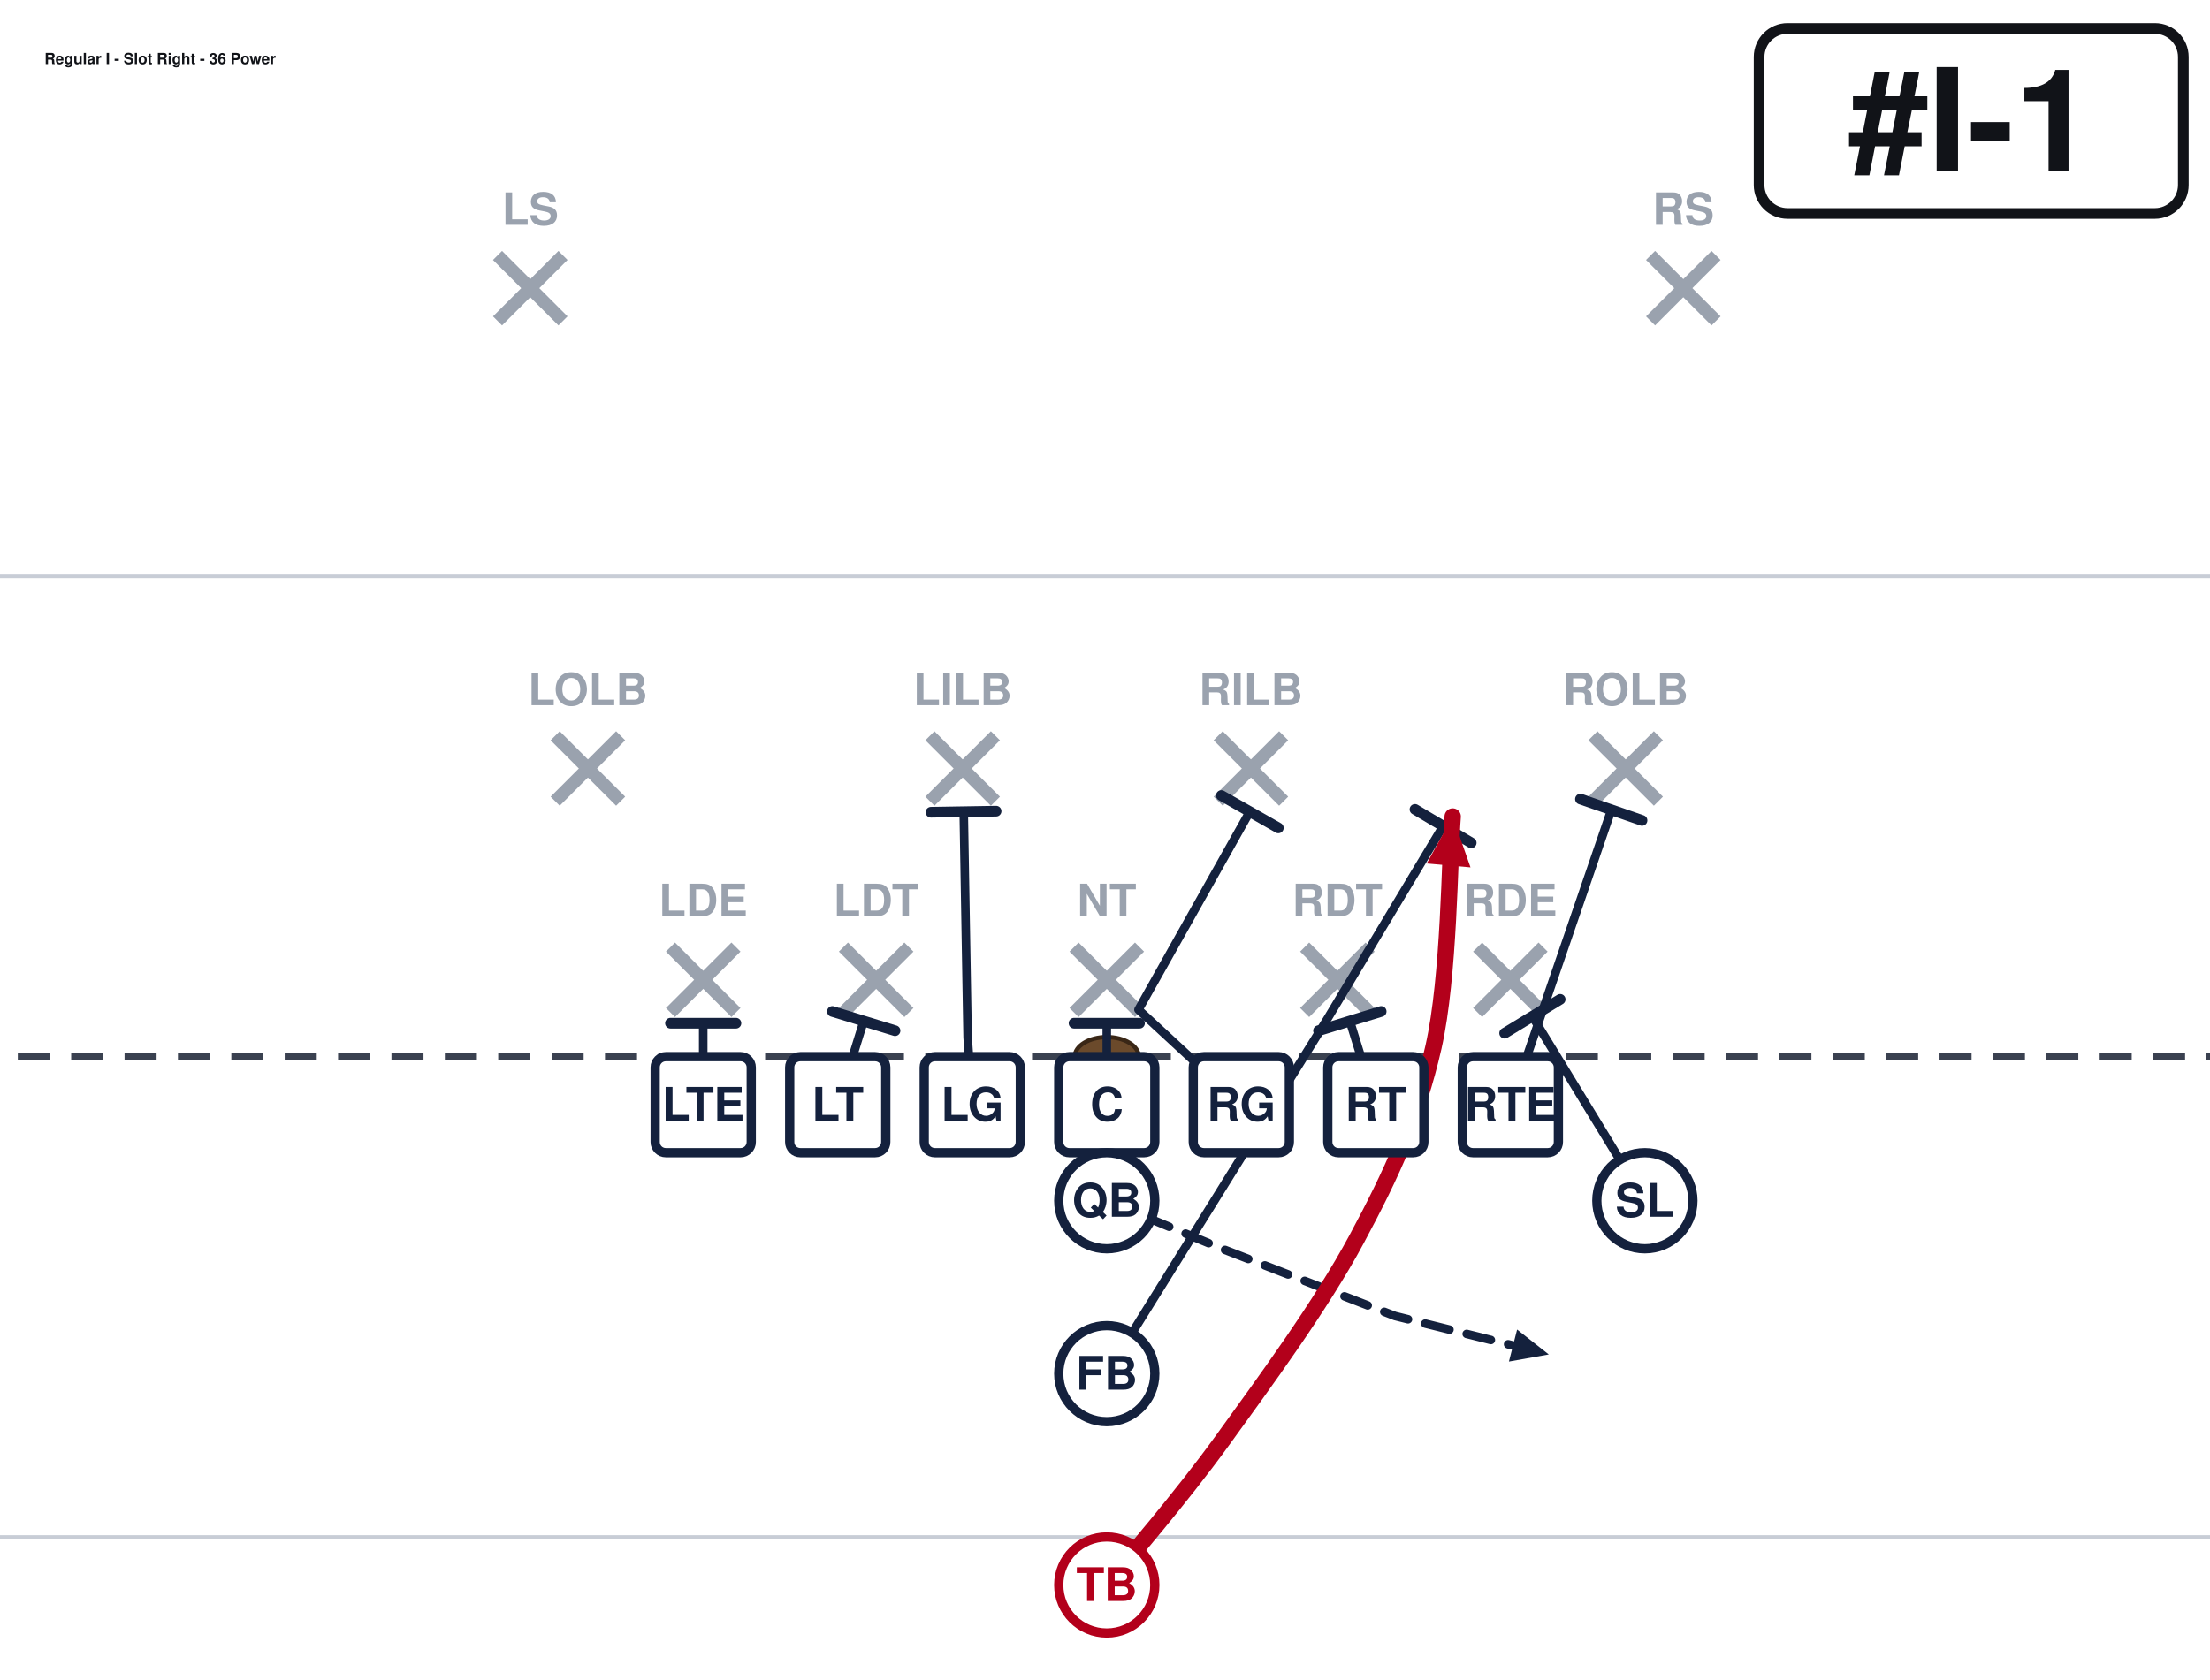
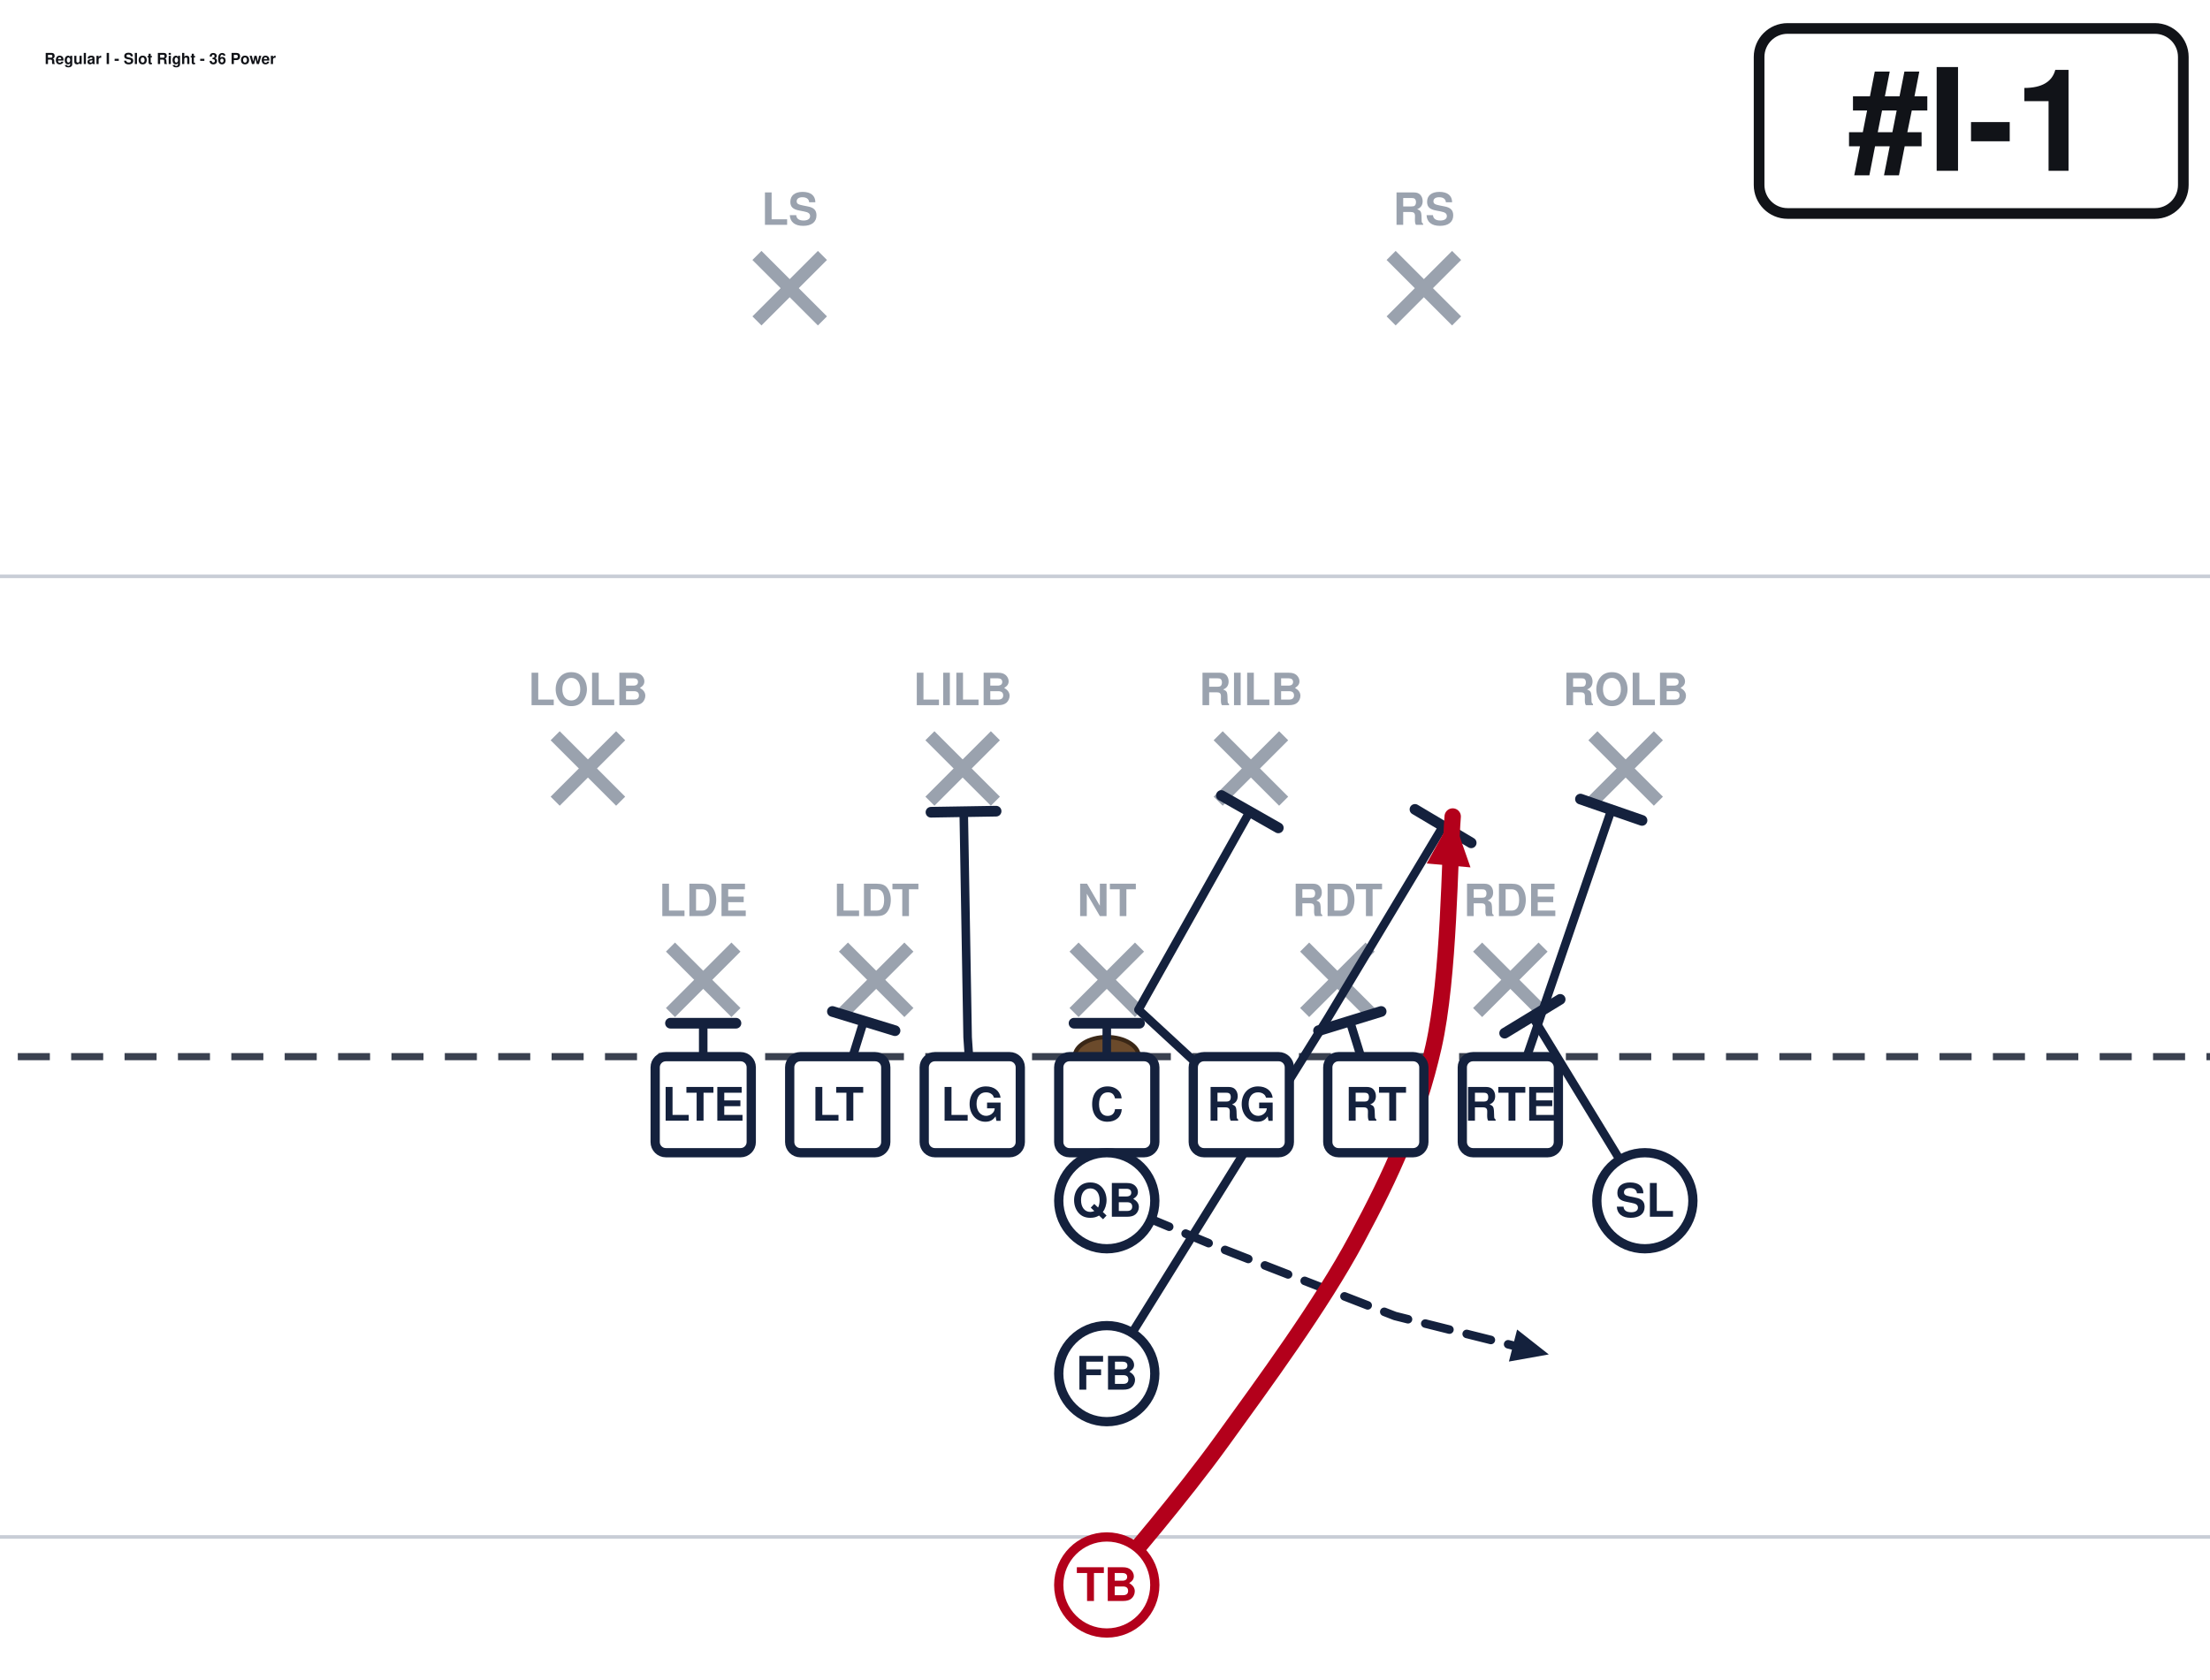
<svg xmlns="http://www.w3.org/2000/svg" width="621" height="472" viewBox="40 27 621 472" font-family="Segoe UI, Helvetica, Arial, sans-serif" role="img">
  <rect x="0" y="0" width="702" height="513" fill="#ffffff" />
  <line x1="0" y1="459.0" x2="702" y2="459.0" stroke="#c8cdd6" stroke-width="1" />
  <line x1="0" y1="189.0" x2="702" y2="189.0" stroke="#c8cdd6" stroke-width="1" />
  <line x1="0" y1="324.0" x2="702" y2="324.0" stroke="#3a4150" stroke-width="2" stroke-dasharray="9 6" />
  <ellipse cx="351.0" cy="324.0" rx="9" ry="5.5" fill="#6b4a2b" stroke="#3a2716" stroke-width="1.2" />
  <line x1="228.4" y1="293.2" x2="246.8" y2="311.6" stroke="#9aa2ae" stroke-width="3.6" />
  <line x1="246.8" y1="293.2" x2="228.4" y2="311.6" stroke="#9aa2ae" stroke-width="3.6" />
  <text x="237.6" y="284.5" text-anchor="middle" font-size="12.5" fill="#9aa2ae" font-weight="600">LDE</text>
  <line x1="277.0" y1="293.2" x2="295.4" y2="311.6" stroke="#9aa2ae" stroke-width="3.6" />
  <line x1="295.4" y1="293.2" x2="277.0" y2="311.6" stroke="#9aa2ae" stroke-width="3.6" />
  <text x="286.2" y="284.5" text-anchor="middle" font-size="12.5" fill="#9aa2ae" font-weight="600">LDT</text>
  <line x1="341.8" y1="293.2" x2="360.2" y2="311.6" stroke="#9aa2ae" stroke-width="3.6" />
  <line x1="360.2" y1="293.2" x2="341.8" y2="311.6" stroke="#9aa2ae" stroke-width="3.6" />
  <text x="351.0" y="284.5" text-anchor="middle" font-size="12.5" fill="#9aa2ae" font-weight="600">NT</text>
  <line x1="406.6" y1="293.2" x2="425.0" y2="311.6" stroke="#9aa2ae" stroke-width="3.6" />
  <line x1="425.0" y1="293.2" x2="406.6" y2="311.6" stroke="#9aa2ae" stroke-width="3.6" />
  <text x="415.8" y="284.5" text-anchor="middle" font-size="12.5" fill="#9aa2ae" font-weight="600">RDT</text>
  <line x1="455.2" y1="293.2" x2="473.6" y2="311.6" stroke="#9aa2ae" stroke-width="3.6" />
  <line x1="473.6" y1="293.2" x2="455.2" y2="311.6" stroke="#9aa2ae" stroke-width="3.6" />
  <text x="464.4" y="284.5" text-anchor="middle" font-size="12.5" fill="#9aa2ae" font-weight="600">RDE</text>
  <line x1="196.0" y1="233.8" x2="214.4" y2="252.2" stroke="#9aa2ae" stroke-width="3.6" />
  <line x1="214.4" y1="233.8" x2="196.0" y2="252.2" stroke="#9aa2ae" stroke-width="3.6" />
  <text x="205.2" y="225.2" text-anchor="middle" font-size="12.5" fill="#9aa2ae" font-weight="600">LOLB</text>
  <line x1="301.3" y1="233.8" x2="319.7" y2="252.2" stroke="#9aa2ae" stroke-width="3.6" />
  <line x1="319.7" y1="233.8" x2="301.3" y2="252.2" stroke="#9aa2ae" stroke-width="3.6" />
  <text x="310.5" y="225.2" text-anchor="middle" font-size="12.5" fill="#9aa2ae" font-weight="600">LILB</text>
  <line x1="382.3" y1="233.8" x2="400.7" y2="252.2" stroke="#9aa2ae" stroke-width="3.6" />
  <line x1="400.7" y1="233.8" x2="382.3" y2="252.2" stroke="#9aa2ae" stroke-width="3.6" />
  <text x="391.5" y="225.2" text-anchor="middle" font-size="12.5" fill="#9aa2ae" font-weight="600">RILB</text>
  <line x1="487.6" y1="233.8" x2="506.0" y2="252.2" stroke="#9aa2ae" stroke-width="3.6" />
  <line x1="506.0" y1="233.8" x2="487.6" y2="252.2" stroke="#9aa2ae" stroke-width="3.6" />
  <text x="496.8" y="225.2" text-anchor="middle" font-size="12.5" fill="#9aa2ae" font-weight="600">ROLB</text>
-   <line x1="179.8" y1="98.8" x2="198.2" y2="117.2" stroke="#9aa2ae" stroke-width="3.6" />
-   <line x1="198.2" y1="98.8" x2="179.8" y2="117.2" stroke="#9aa2ae" stroke-width="3.6" />
-   <text x="189.0" y="90.2" text-anchor="middle" font-size="12.5" fill="#9aa2ae" font-weight="600">LS</text>
-   <line x1="503.8" y1="98.8" x2="522.2" y2="117.2" stroke="#9aa2ae" stroke-width="3.6" />
-   <line x1="522.2" y1="98.8" x2="503.8" y2="117.2" stroke="#9aa2ae" stroke-width="3.6" />
-   <text x="513.0" y="90.2" text-anchor="middle" font-size="12.5" fill="#9aa2ae" font-weight="600">RS</text>
+   <line x1="252.7" y1="98.8" x2="271.1" y2="117.2" stroke="#9aa2ae" stroke-width="3.6" />
+   <line x1="271.1" y1="98.8" x2="252.7" y2="117.2" stroke="#9aa2ae" stroke-width="3.6" />
+   <text x="261.9" y="90.2" text-anchor="middle" font-size="12.5" fill="#9aa2ae" font-weight="600">LS</text>
+   <line x1="430.9" y1="98.8" x2="449.3" y2="117.2" stroke="#9aa2ae" stroke-width="3.6" />
+   <line x1="449.3" y1="98.8" x2="430.9" y2="117.2" stroke="#9aa2ae" stroke-width="3.6" />
+   <text x="440.1" y="90.2" text-anchor="middle" font-size="12.5" fill="#9aa2ae" font-weight="600">RS</text>
  <path d="M237.6,337.5 L237.6,314.6" fill="none" stroke="#14213d" stroke-width="2.4" stroke-linecap="round" stroke-linejoin="round" />
  <line x1="228.4" y1="314.6" x2="246.8" y2="314.6" stroke="#14213d" stroke-width="3.0" stroke-linecap="round" />
  <path d="M275.4,337.5 L282.7,314.0" fill="none" stroke="#14213d" stroke-width="2.4" stroke-linecap="round" stroke-linejoin="round" />
  <line x1="273.9" y1="311.3" x2="291.5" y2="316.7" stroke="#14213d" stroke-width="3.0" stroke-linecap="round" />
  <path d="M313.2,337.5 L311.9,318.6 L310.8,255.1" fill="none" stroke="#14213d" stroke-width="2.4" stroke-linecap="round" stroke-linejoin="round" />
  <line x1="301.6" y1="255.3" x2="319.9" y2="255.0" stroke="#14213d" stroke-width="3.0" stroke-linecap="round" />
  <path d="M351.0,337.5 L351.0,314.6" fill="none" stroke="#14213d" stroke-width="2.4" stroke-linecap="round" stroke-linejoin="round" />
  <line x1="341.8" y1="314.6" x2="360.2" y2="314.6" stroke="#14213d" stroke-width="3.0" stroke-linecap="round" />
  <path d="M388.8,337.5 L359.9,310.8 L391.2,255.1" fill="none" stroke="#14213d" stroke-width="2.4" stroke-linecap="round" stroke-linejoin="round" />
  <line x1="383.2" y1="250.6" x2="399.2" y2="259.7" stroke="#14213d" stroke-width="3.0" stroke-linecap="round" />
  <path d="M426.6,337.5 L419.3,314.0" fill="none" stroke="#14213d" stroke-width="2.4" stroke-linecap="round" stroke-linejoin="round" />
  <line x1="410.5" y1="316.7" x2="428.1" y2="311.3" stroke="#14213d" stroke-width="3.0" stroke-linecap="round" />
  <path d="M464.4,337.5 L492.8,254.6" fill="none" stroke="#14213d" stroke-width="2.4" stroke-linecap="round" stroke-linejoin="round" />
  <line x1="484.1" y1="251.6" x2="501.4" y2="257.6" stroke="#14213d" stroke-width="3.0" stroke-linecap="round" />
  <path d="M502.2,364.5 L470.6,312.7" fill="none" stroke="#14213d" stroke-width="2.4" stroke-linecap="round" stroke-linejoin="round" />
  <line x1="462.8" y1="317.4" x2="478.4" y2="307.9" stroke="#14213d" stroke-width="3.0" stroke-linecap="round" />
  <path d="M351.0,364.5 L383.4,378.0 L432.0,396.9 L475.2,407.7" fill="none" stroke="#14213d" stroke-width="2.4" stroke-linecap="round" stroke-linejoin="round" stroke-dasharray="7 5" />
  <polygon points="475.2,407.7 464.0,409.7 466.3,400.7" fill="#14213d" />
  <path d="M351.0,413.1 L413.1,313.2 L445.5,259.2" fill="none" stroke="#14213d" stroke-width="2.4" stroke-linecap="round" stroke-linejoin="round" />
  <line x1="437.6" y1="254.5" x2="453.4" y2="263.9" stroke="#14213d" stroke-width="3.0" stroke-linecap="round" />
  <path d="M351.0,472.5 C356.4,465.8 371.7,448.2 383.4,432.0 C395.1,415.8 411.3,393.8 421.2,375.3 C431.1,356.9 438.3,341.1 442.8,321.3 C447.3,301.5 447.3,267.3 448.2,256.5" fill="none" stroke="#b3001b" stroke-width="4.6" stroke-linecap="round" stroke-linejoin="round" />
  <polygon points="448.2,256.5 453.2,270.8 440.9,269.7" fill="#b3001b" />
  <rect x="224.1" y="324.0" width="27.0" height="27.0" rx="3" fill="#ffffff" stroke="#14213d" stroke-width="2.6" />
  <text x="237.6" y="342.0" text-anchor="middle" font-size="13" font-weight="700" fill="#14213d">LTE</text>
  <rect x="261.9" y="324.0" width="27.0" height="27.0" rx="3" fill="#ffffff" stroke="#14213d" stroke-width="2.6" />
  <text x="275.4" y="342.0" text-anchor="middle" font-size="13" font-weight="700" fill="#14213d">LT</text>
  <rect x="299.7" y="324.0" width="27.0" height="27.0" rx="3" fill="#ffffff" stroke="#14213d" stroke-width="2.6" />
  <text x="313.2" y="342.0" text-anchor="middle" font-size="13" font-weight="700" fill="#14213d">LG</text>
  <rect x="337.5" y="324.0" width="27.0" height="27.0" rx="3" fill="#ffffff" stroke="#14213d" stroke-width="2.6" />
  <text x="351.0" y="342.0" text-anchor="middle" font-size="13" font-weight="700" fill="#14213d">C</text>
  <rect x="375.3" y="324.0" width="27.0" height="27.0" rx="3" fill="#ffffff" stroke="#14213d" stroke-width="2.6" />
  <text x="388.8" y="342.0" text-anchor="middle" font-size="13" font-weight="700" fill="#14213d">RG</text>
  <rect x="413.1" y="324.0" width="27.0" height="27.0" rx="3" fill="#ffffff" stroke="#14213d" stroke-width="2.6" />
  <text x="426.6" y="342.0" text-anchor="middle" font-size="13" font-weight="700" fill="#14213d">RT</text>
  <rect x="450.9" y="324.0" width="27.0" height="27.0" rx="3" fill="#ffffff" stroke="#14213d" stroke-width="2.6" />
  <text x="464.4" y="342.0" text-anchor="middle" font-size="13" font-weight="700" fill="#14213d">RTE</text>
  <circle cx="502.2" cy="364.5" r="13.5" fill="#ffffff" stroke="#14213d" stroke-width="2.6" />
  <text x="502.2" y="369.0" text-anchor="middle" font-size="13" font-weight="700" fill="#14213d">SL</text>
  <circle cx="351.0" cy="364.5" r="13.5" fill="#ffffff" stroke="#14213d" stroke-width="2.6" />
  <text x="351.0" y="369.0" text-anchor="middle" font-size="13" font-weight="700" fill="#14213d">QB</text>
  <circle cx="351.0" cy="413.1" r="13.5" fill="#ffffff" stroke="#14213d" stroke-width="2.6" />
  <text x="351.0" y="417.6" text-anchor="middle" font-size="13" font-weight="700" fill="#14213d">FB</text>
  <circle cx="351.0" cy="472.5" r="13.5" fill="#ffffff" stroke="#b3001b" stroke-width="2.6" />
  <text x="351.0" y="477.0" text-anchor="middle" font-size="13" font-weight="700" fill="#b3001b">TB</text>
  <rect x="534.3" y="35.0" width="119.2" height="52.0" rx="8" fill="#ffffff" stroke="#111318" stroke-width="3" />
  <text x="593.9" y="75.0" text-anchor="middle" font-size="40" font-weight="800" fill="#111318">#I-1</text>
  <text x="52.5" y="45.0" font-size="4.3" font-weight="700" fill="#111318">Regular I - Slot Right - 36 Power</text>
</svg>
